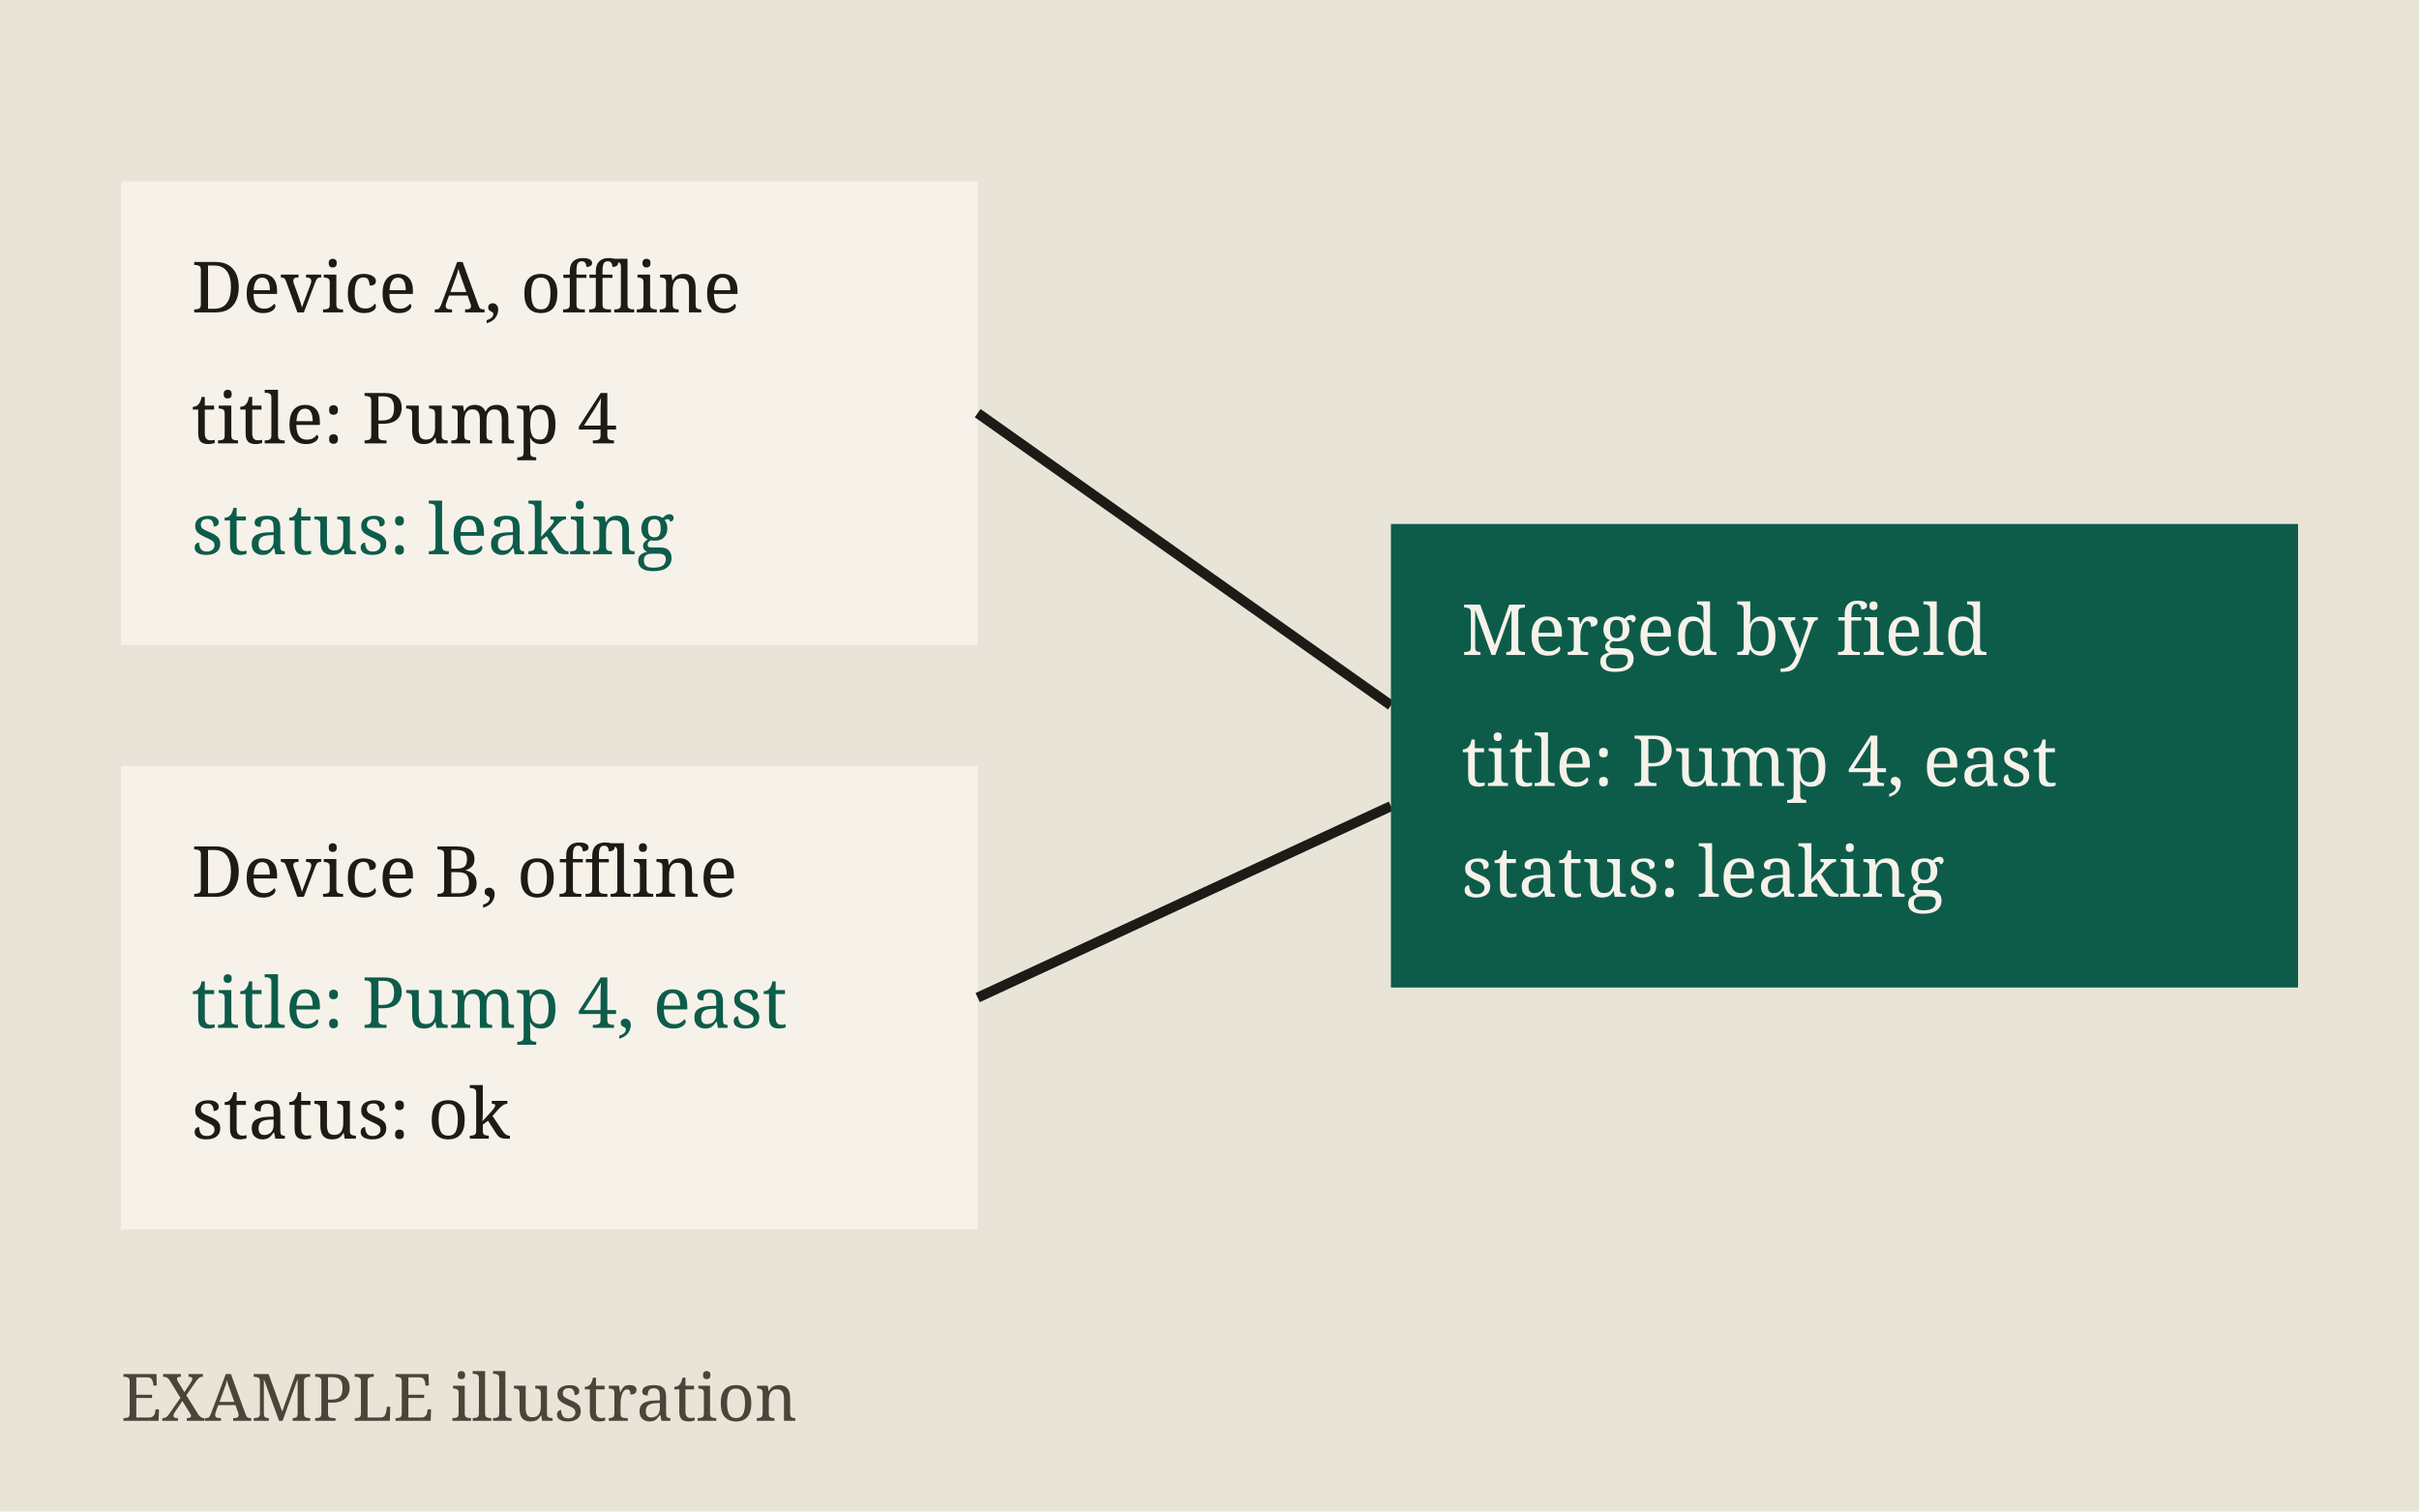
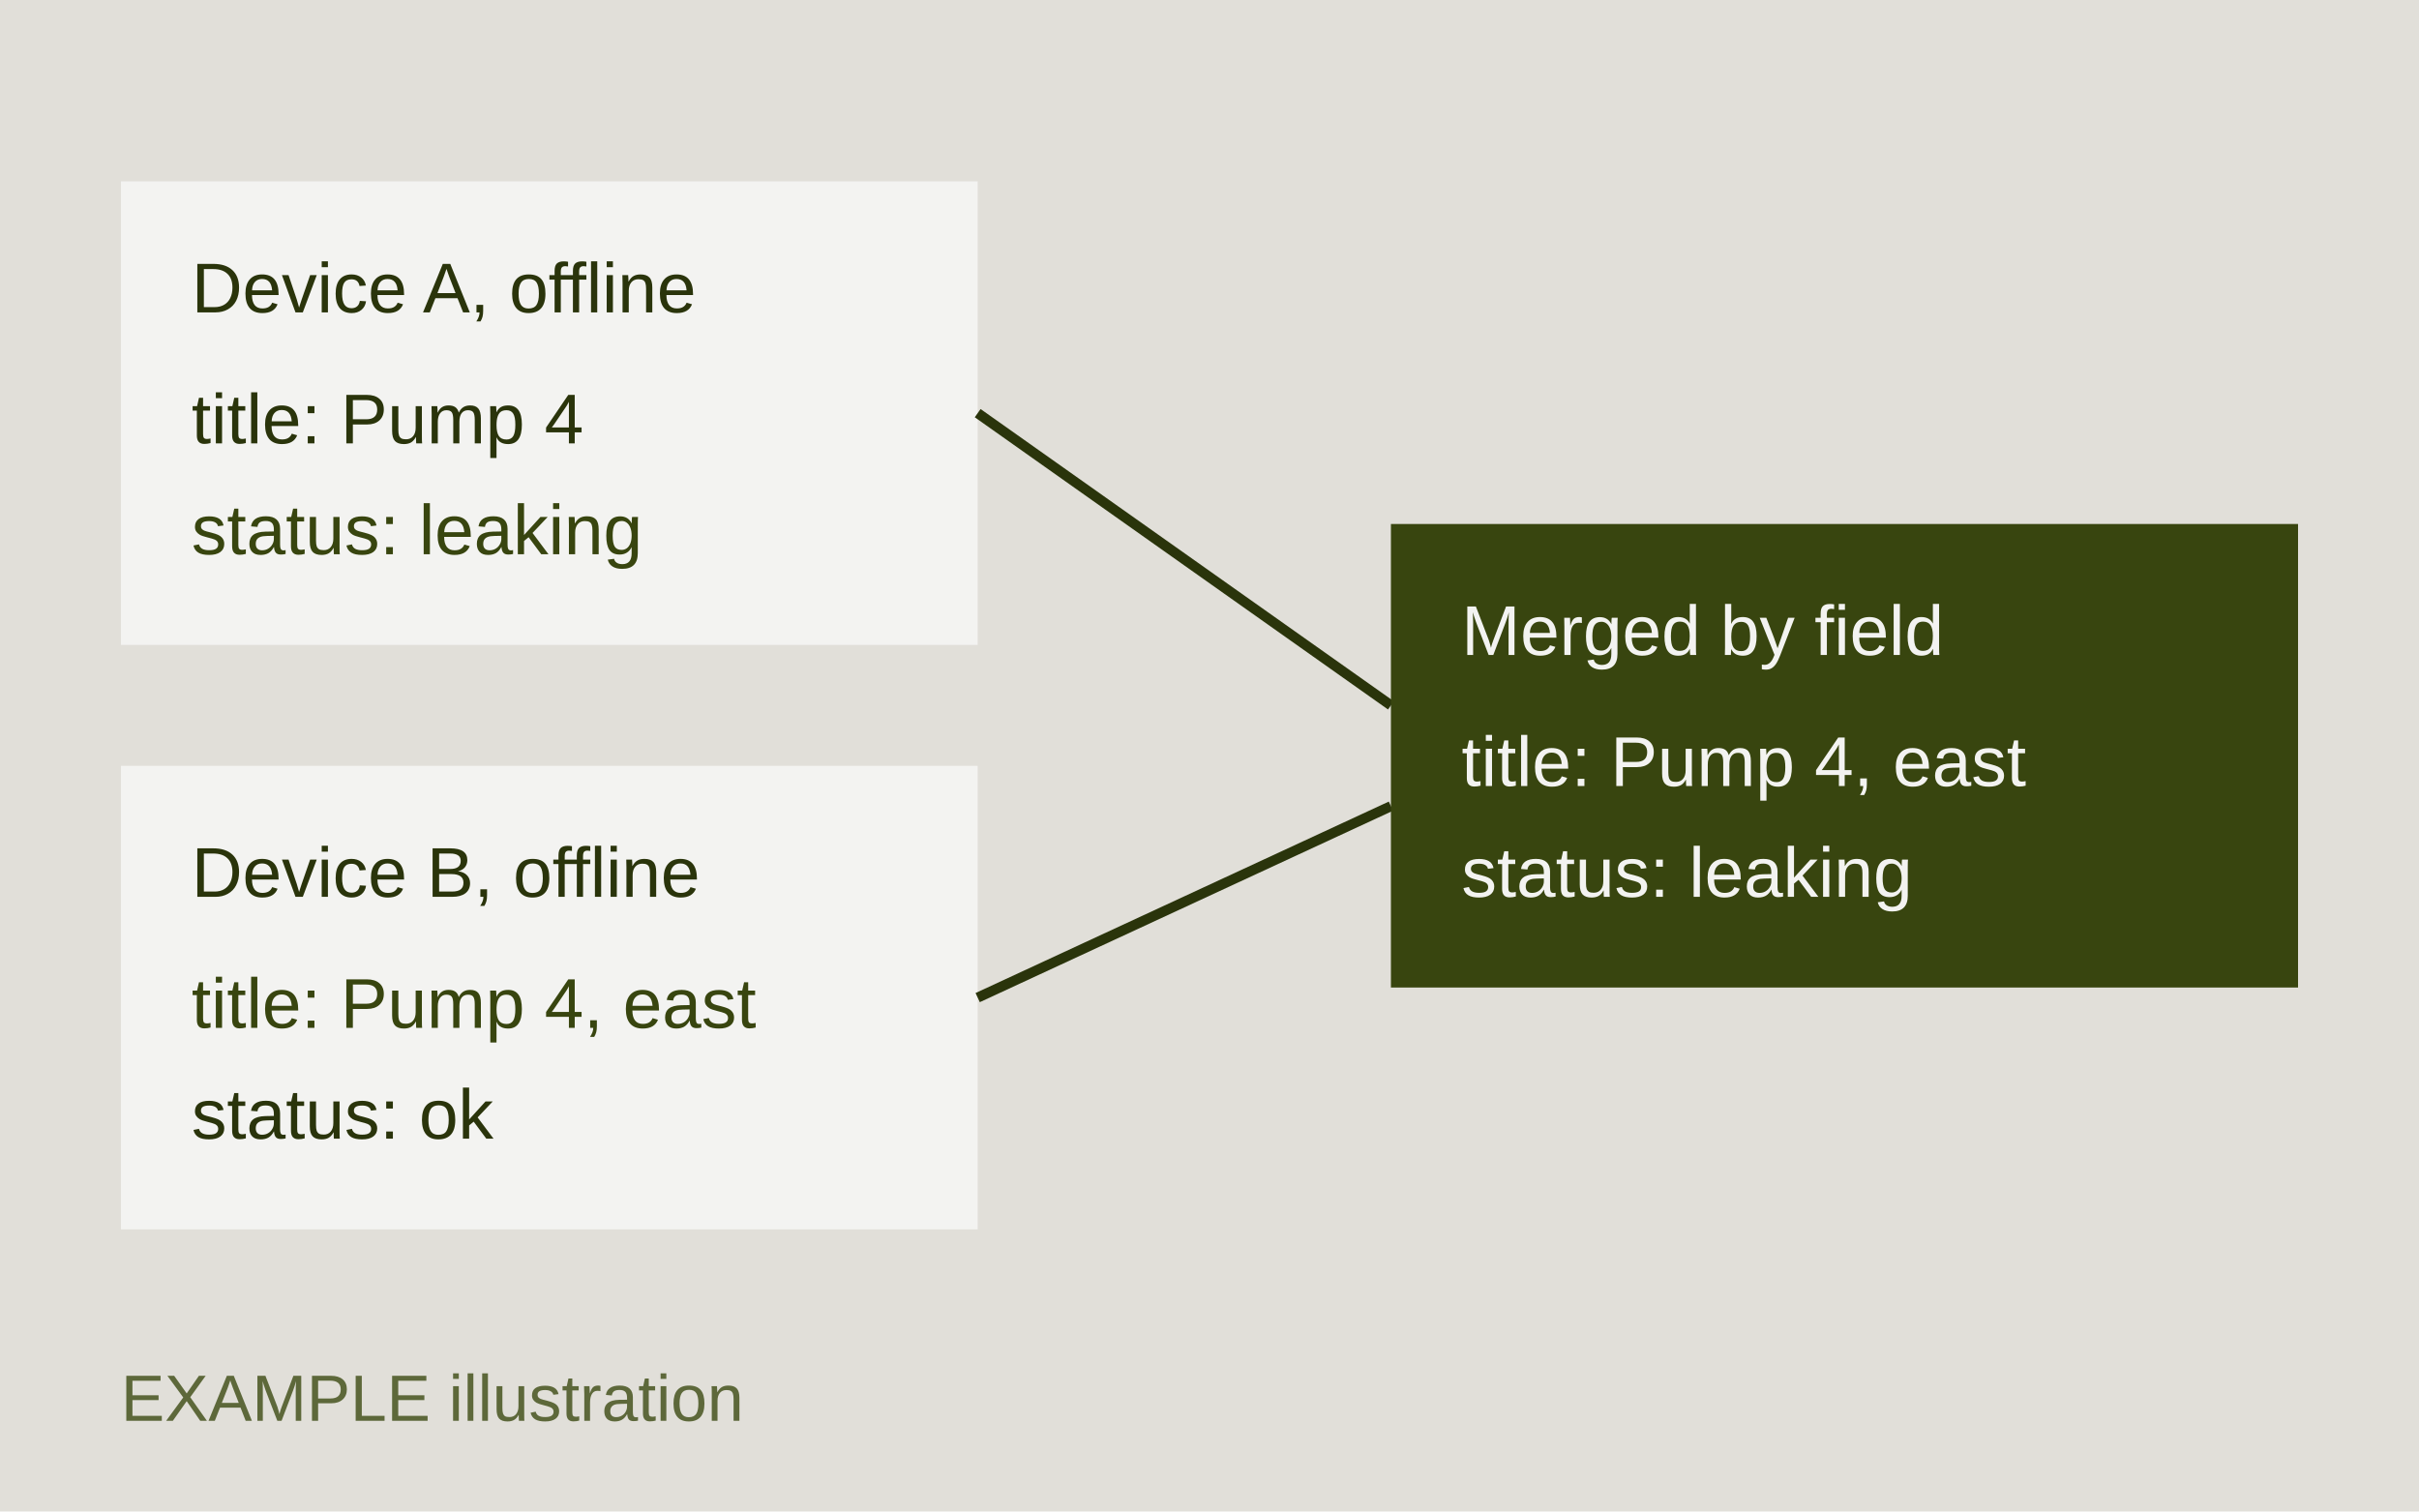
<svg xmlns="http://www.w3.org/2000/svg" viewBox="0 0 480 300" role="img" aria-label="Tidepool: two offline edits merged per field (EXAMPLE)">
-   <rect width="480" height="300" fill="#e9e4d8" />
-   <g font-family="Georgia, serif" font-size="14" fill="#1d1b16">
-     <rect x="24" y="36" width="170" height="92" fill="#f6f2ea" />
+   <rect width="480" height="300" fill="#e1dfd9" />
+   <g font-family="Switzer, Arial, sans-serif" font-size="14" fill="#2a340b">
+     <rect x="24" y="36" width="170" height="92" fill="#f3f3f1" />
    <text x="38" y="62">Device A, offline</text>
    <text x="38" y="88">title: Pump 4</text>
-     <text x="38" y="110" fill="#0d5c4a">status: leaking</text>
-     <rect x="24" y="152" width="170" height="92" fill="#f6f2ea" />
+     <text x="38" y="110" fill="#38450f">status: leaking</text>
+     <rect x="24" y="152" width="170" height="92" fill="#f3f3f1" />
    <text x="38" y="178">Device B, offline</text>
-     <text x="38" y="204" fill="#0d5c4a">title: Pump 4, east</text>
+     <text x="38" y="204" fill="#38450f">title: Pump 4, east</text>
    <text x="38" y="226">status: ok</text>
-     <path d="M194 82 L276 140 M194 198 L276 160" stroke="#1d1b16" stroke-width="2" fill="none" />
-     <rect x="276" y="104" width="180" height="92" fill="#0d5c4a" />
-     <text x="290" y="130" fill="#f6f2ea">Merged by field</text>
-     <text x="290" y="156" fill="#f6f2ea">title: Pump 4, east</text>
-     <text x="290" y="178" fill="#f6f2ea">status: leaking</text>
+     <path d="M194 82 L276 140 M194 198 L276 160" stroke="#2a340b" stroke-width="2" fill="none" />
+     <rect x="276" y="104" width="180" height="92" fill="#38450f" />
+     <text x="290" y="130" fill="#f3f3f1">Merged by field</text>
+     <text x="290" y="156" fill="#f3f3f1">title: Pump 4, east</text>
+     <text x="290" y="178" fill="#f3f3f1">status: leaking</text>
  </g>
-   <text x="24" y="282" font-family="Georgia, serif" font-size="13" fill="#4a4538">EXAMPLE illustration</text>
+   <text x="24" y="282" font-family="Switzer, Arial, sans-serif" font-size="13" fill="#5d683a">EXAMPLE illustration</text>
</svg>
